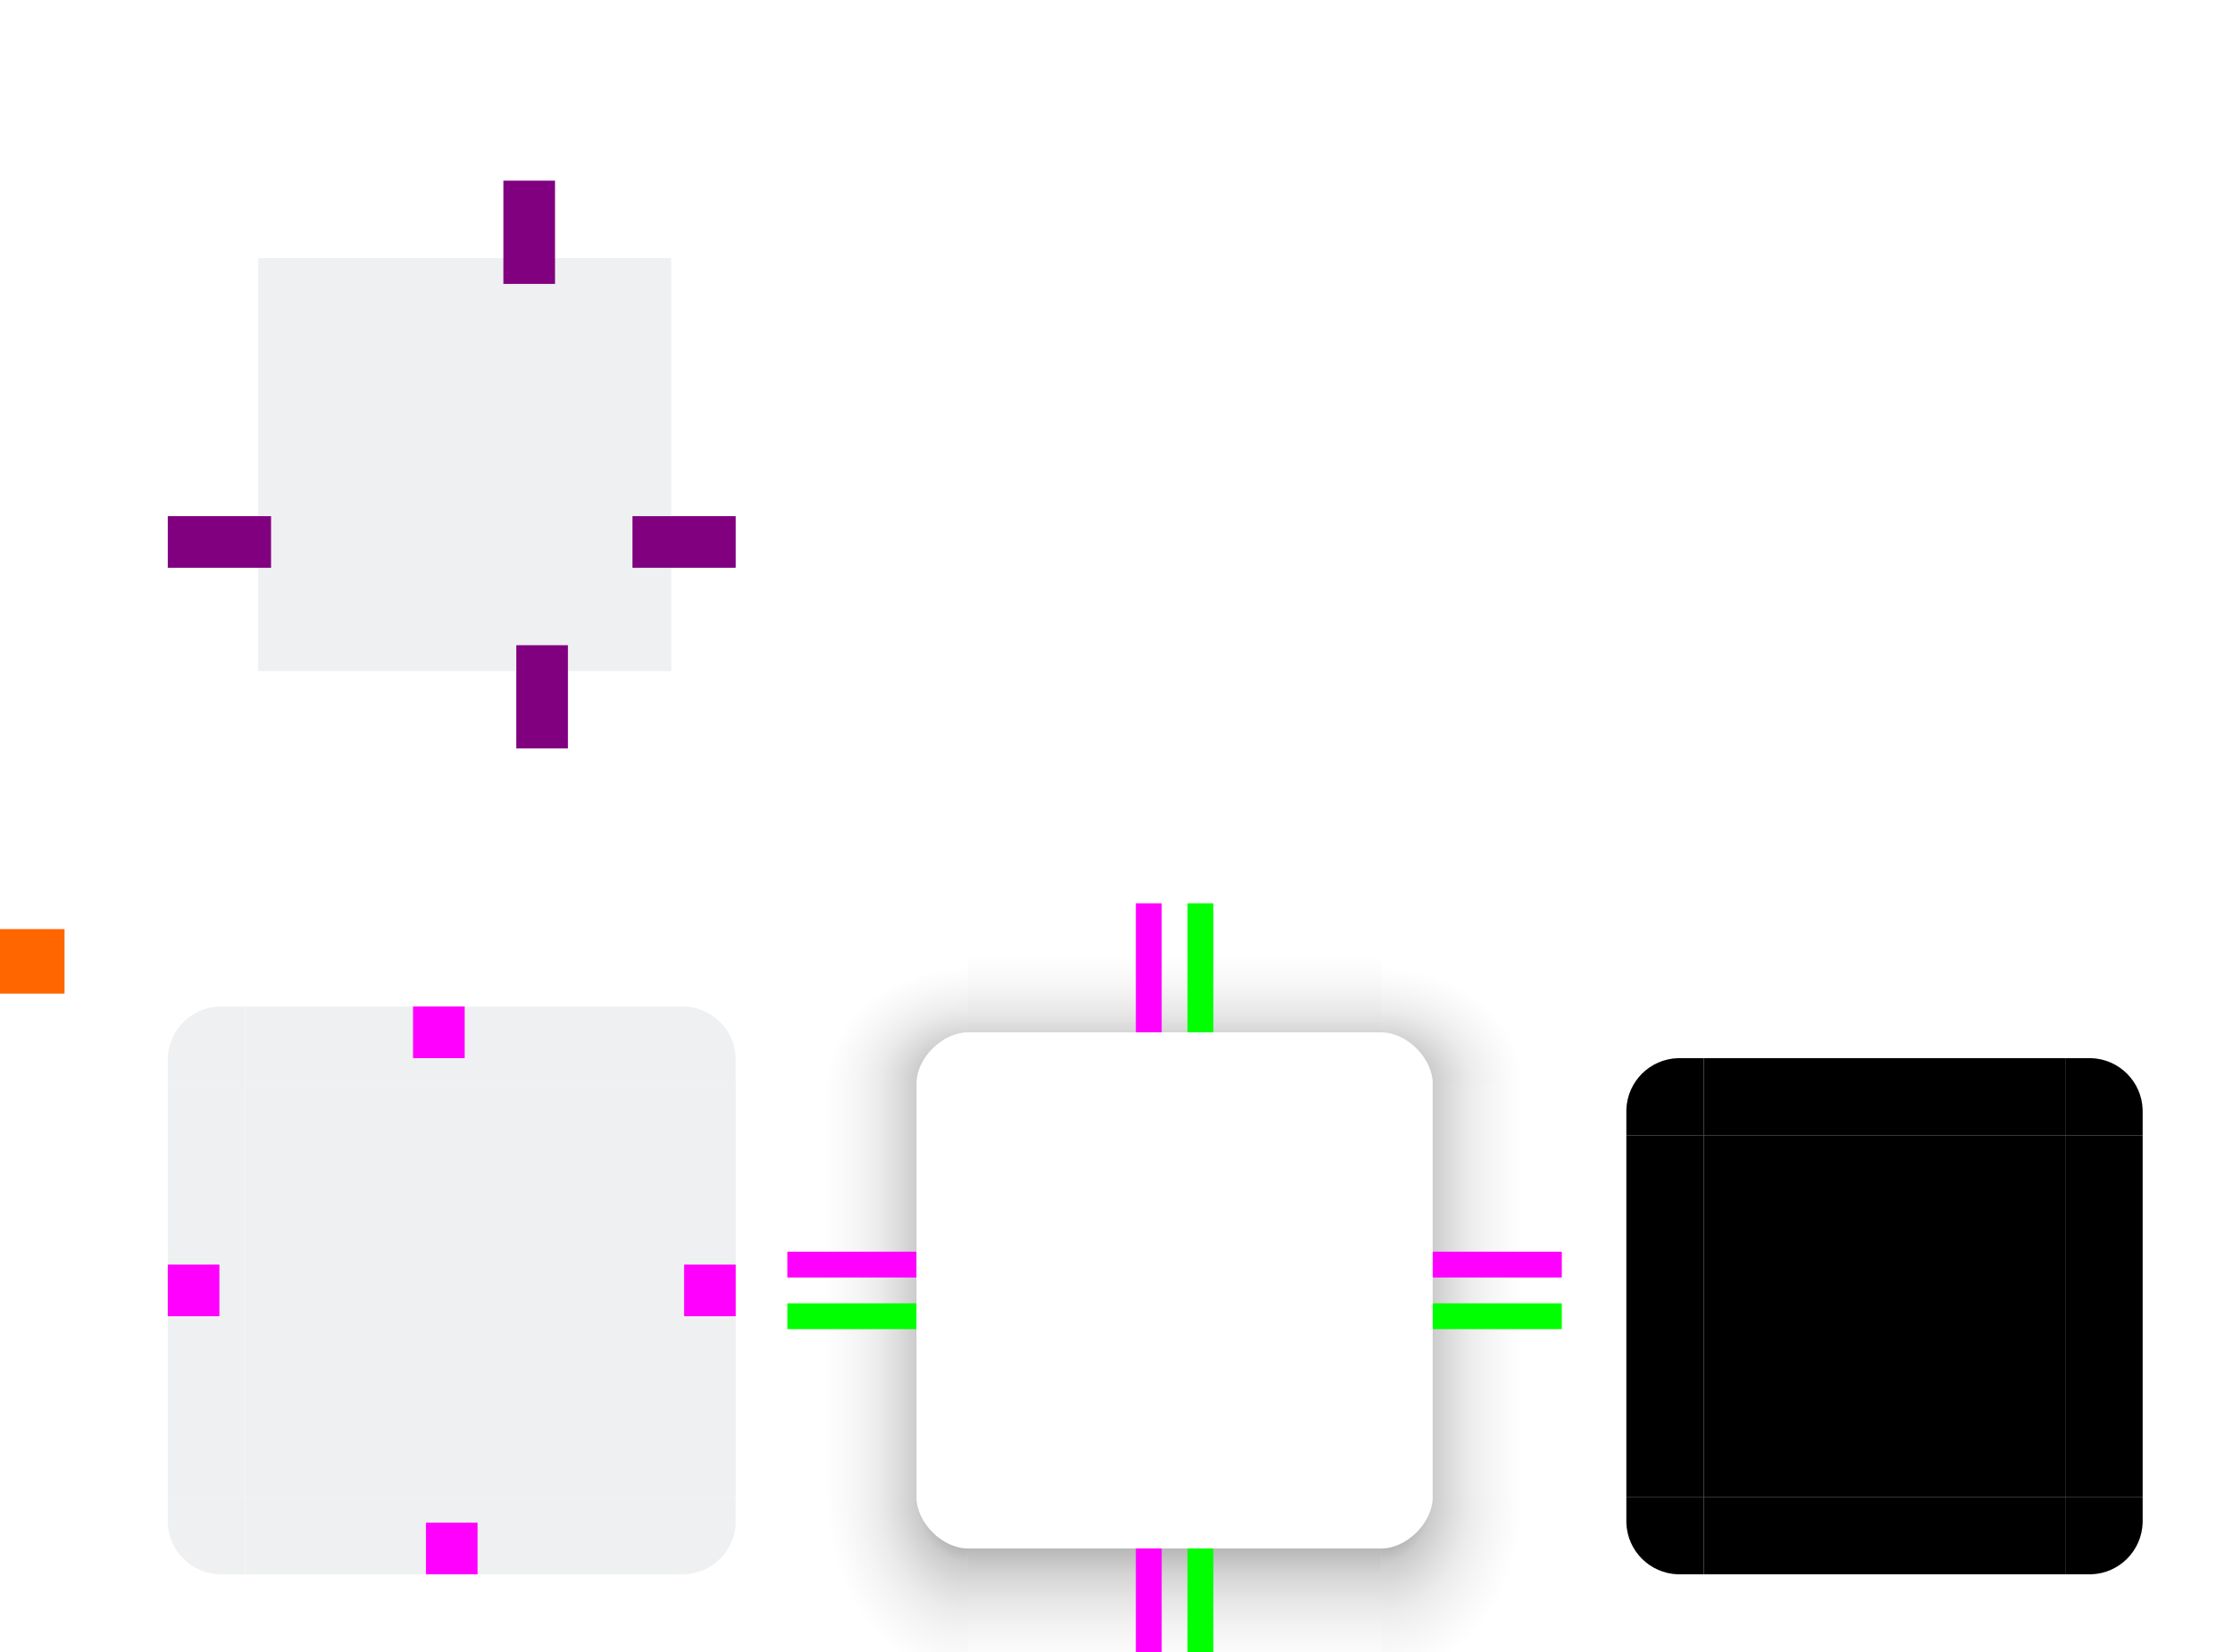
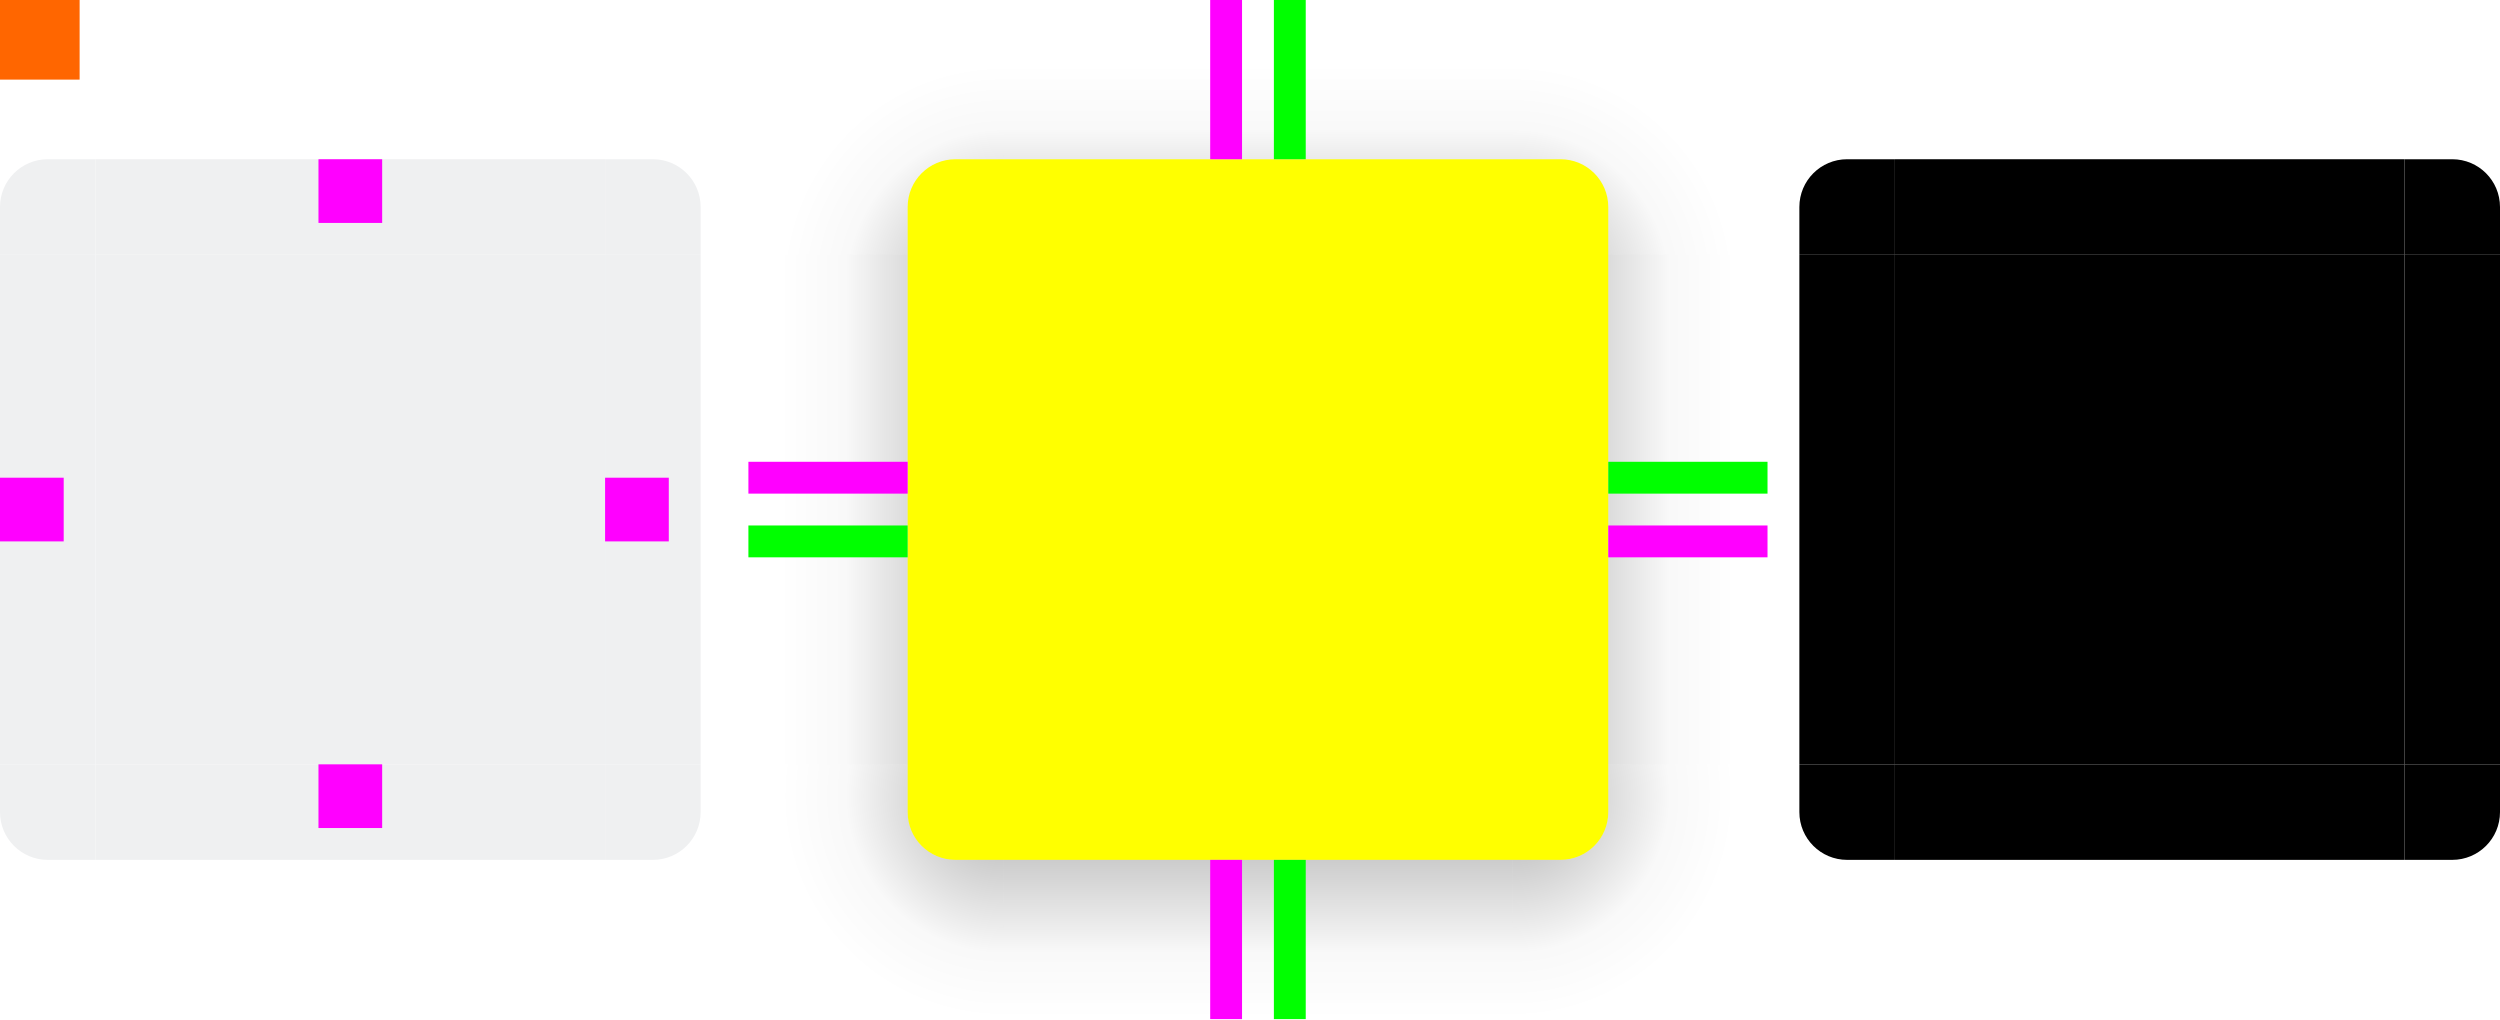
- <svg xmlns="http://www.w3.org/2000/svg" xmlns:xlink="http://www.w3.org/1999/xlink" width="173" height="128" viewBox="0 0 173 128" id="svg2" version="1.1">
-   <style type="text/css" id="current-color-scheme">
-       .ColorScheme-Text {
-         color:#31363b;
-         stop-color:#31363b;
-       }
-       .ColorScheme-Background {
-         color:#eff0f1;
-         stop-color:#eff0f1;
-       }
-       .ColorScheme-Highlight {
-         color:#3daee9;
-         stop-color:#3daee9;
-       }
-       .ColorScheme-ViewText {
-         color:#31363b;
-         stop-color:#31363b;
-       }
-       .ColorScheme-ViewBackground {
-         color:#fcfcfc;
-         stop-color:#fcfcfc;
-       }
-       .ColorScheme-ViewHover {
-         color:#93cee9;
-         stop-color:#93cee9;
-       }
-       .ColorScheme-ViewFocus{
-         color:#3daee9;
-         stop-color:#3daee9;
-       }
-       .ColorScheme-ButtonText {
-         color:#31363b;
-         stop-color:#31363b;
-       }
-       .ColorScheme-ButtonBackground {
-         color:#eff0f1;
-         stop-color:#eff0f1;
-       }
-       .ColorScheme-ButtonHover {
-         color:#93cee9;
-         stop-color:#93cee9;
-       }
-       .ColorScheme-ButtonFocus{
-         color:#3daee9;
-         stop-color:#3daee9;
-       }
-       </style>
-   <defs id="defs4">
-     <style type="text/css" id="style22">
-       .ColorScheme-Text {
-         color:#31363b;
-       }
-       .ColorScheme-Background {
-         color:#eff0f1;
-       }
-       .ColorScheme-Highlight {
-         color:#3daee9;
-       }
-       .ColorScheme-ViewText {
-         color:#31363b;
-       }
-       .ColorScheme-ViewBackground {
-         color:#fcfcfc;
-       }
-       .ColorScheme-ViewHover {
-         color:#93cee9;
-       }
-       .ColorScheme-ViewFocus{
-         color:#3daee9;
-       }
-       .ColorScheme-ButtonText {
-         color:#31363b;
-       }
-       .ColorScheme-ButtonBackground {
-         color:#eff0f1;
-       }
-       .ColorScheme-ButtonHover {
-         color:#93cee9;
-       }
-       .ColorScheme-ButtonFocus{
-         color:#3daee9;
-       }
-       </style>
-     <style id="current-color-scheme-2" type="text/css">
-       .ColorScheme-Text {
-         color:#7B7C7E;
-       }
-       .ColorScheme-Background{
-         color:#EFF0F1;
-       }
-       .ColorScheme-Highlight{
-         color:#3DAEE6;
-       }
-       .ColorScheme-ViewText {
-         color:#7B7C7E;
-       }
-       .ColorScheme-ViewBackground{
-         color:#FCFCFC;
-       }
-       .ColorScheme-ViewHover {
-         color:#3DAEE6;
-       }
-       .ColorScheme-ViewFocus{
-         color:#1E92FF;
-       }
-       .ColorScheme-ButtonText {
-         color:#7B7C7E;
-       }
-       .ColorScheme-ButtonBackground{
-         color:#EFF0F1;
-       }
-       .ColorScheme-ButtonHover {
-         color:#3DAEE6;
-       }
-       .ColorScheme-ButtonFocus{
-         color:#1E92FF;
-       }
- </style>
-     <linearGradient id="linearGradient3828-0">
-       <stop id="stop3830-7" offset="0" style="stop-color:#232629;stop-opacity:0.239" />
-       <stop style="stop-color:#1a1c1e;stop-opacity:0.239" offset="0.33" id="stop3836-9" />
-       <stop style="stop-color:#111314;stop-opacity:0.098" offset="0.66" id="stop3832-0" />
-       <stop id="stop3834-0" offset="1" style="stop-color:#000000;stop-opacity:0;" />
+ <svg xmlns="http://www.w3.org/2000/svg" xmlns:xlink="http://www.w3.org/1999/xlink" id="svg2" height="64" viewBox="0 0 157 64" width="157" version="1.1">
+   <defs id="defs15">
+     <style type="text/css" id="current-color-scheme">
+             .ColorScheme-Text {
+                 color:#232629;
+                 stop-color:#232629;
+             }
+             .ColorScheme-Background {
+                 color:#eff0f1;
+                 stop-color:#eff0f1;
+             }
+         </style>
+     <linearGradient id="shadow-side" gradientUnits="userSpaceOnUse">
+       <stop id="stop1762" offset="0" style="stop-color:#000;stop-opacity:.2" />
+       <stop id="stop1760" offset=".333" style="stop-color:#000;stop-opacity:.1" />
+       <stop id="stop1758" offset=".5" style="stop-color:#000;stop-opacity:.05" />
+       <stop id="stop1756" offset=".583" style="stop-color:#000;stop-opacity:.025" />
+       <stop id="stop1754" offset="1" style="stop-color:#000;stop-opacity:0" />
    </linearGradient>
-     <linearGradient id="linearGradient3809-3">
-       <stop id="stop3811-1" offset="0" style="stop-color:#232629;stop-opacity:0.239;" />
-       <stop style="stop-color:#111314;stop-opacity:0.098;" offset="0.5" id="stop3817-3" />
-       <stop id="stop3815-2" offset="1" style="stop-color:#000000;stop-opacity:0;" />
+     <linearGradient id="shadow-corner" gradientUnits="userSpaceOnUse">
+       <stop id="stop11958" offset="0" style="stop-color:#000;stop-opacity:1" />
+       <stop id="stop11960" offset=".286" style="stop-color:#000;stop-opacity:.2" />
+       <stop id="stop11962" offset=".524" style="stop-color:#000;stop-opacity:.1" />
+       <stop id="stop11966" offset=".643" style="stop-color:#000;stop-opacity:.05" />
+       <stop id="stop11968" offset=".702" style="stop-color:#000;stop-opacity:.025" />
+       <stop id="stop11970" offset="1" style="stop-color:#000;stop-opacity:0" />
    </linearGradient>
-     <linearGradient xlink:href="#linearGradient2457" id="linearGradient2429" gradientUnits="userSpaceOnUse" gradientTransform="matrix(4.31943,0,0,3.455571,787.6488,-766.2861)" x1="27.715" y1="195.13" x2="29.104" y2="195.13" />
-     <linearGradient id="linearGradient2457">
-       <stop style="stop-color:#000000;stop-opacity:0" offset="0" id="stop2445" />
-       <stop style="stop-color:#000000;stop-opacity:0.016" offset="0.2" id="stop2447" />
-       <stop style="stop-color:#000000;stop-opacity:0.035" offset="0.4" id="stop2449" />
-       <stop style="stop-color:#000000;stop-opacity:0.067" offset="0.6" id="stop2451" />
-       <stop style="stop-color:#000000;stop-opacity:0.102" offset="0.8" id="stop2453" />
-       <stop style="stop-color:#000000;stop-opacity:0.161" offset="1" id="stop2455" />
-     </linearGradient>
-     <linearGradient xlink:href="#linearGradient2597" id="linearGradient2477" gradientUnits="userSpaceOnUse" gradientTransform="matrix(7.559086,0,0,3.455568,-1173.363,-582.2857)" x1="27.781" y1="194.998" x2="29.104" y2="194.998" />
-     <linearGradient id="linearGradient2597">
-       <stop style="stop-color:#000000;stop-opacity:0" offset="0" id="stop2585" />
-       <stop style="stop-color:#000000;stop-opacity:0.016" offset="0.2" id="stop2587" />
-       <stop style="stop-color:#000000;stop-opacity:0.047" offset="0.4" id="stop2589" />
-       <stop style="stop-color:#000000;stop-opacity:0.098" offset="0.6" id="stop2591" />
-       <stop style="stop-color:#000000;stop-opacity:0.165" offset="0.8" id="stop2593" />
-       <stop style="stop-color:#000000;stop-opacity:0.282" offset="1" id="stop2595" />
-     </linearGradient>
-     <linearGradient xlink:href="#linearGradient2407" id="linearGradient2425" gradientUnits="userSpaceOnUse" gradientTransform="matrix(5.399308,0,0,3.455566,-269.1425,-1607.648)" x1="27.808" y1="195.13" x2="29.104" y2="195.13" />
-     <linearGradient id="linearGradient2407">
-       <stop style="stop-color:#000000;stop-opacity:0" offset="0" id="stop2403" />
-       <stop style="stop-color:#000000;stop-opacity:0.02" offset="0.2" id="stop2417" />
-       <stop style="stop-color:#000000;stop-opacity:0.043" offset="0.4" id="stop2415" />
-       <stop style="stop-color:#000000;stop-opacity:0.078" offset="0.6" id="stop2413" />
-       <stop style="stop-color:#000000;stop-opacity:0.133" offset="0.8" id="stop2411" />
-       <stop style="stop-color:#000000;stop-opacity:0.2" offset="1" id="stop2405" />
-     </linearGradient>
-     <linearGradient xlink:href="#linearGradient2407" id="linearGradient2409" x1="27.781" y1="194.998" x2="29.104" y2="194.998" gradientUnits="userSpaceOnUse" gradientTransform="matrix(5.399332,0,0,3.455558,-85.14303,259.0784)" />
-     <radialGradient xlink:href="#linearGradient2559" id="radialGradient2563" gradientUnits="userSpaceOnUse" gradientTransform="matrix(1.415953e-7,10.58267,-8.314997,4.9244435e-6,1702.127,626.4281)" cx="30.515" cy="191.717" fx="30.515" fy="191.717" r="1.323" />
-     <linearGradient id="linearGradient2559">
-       <stop style="stop-color:#000000;stop-opacity:0.604" offset="0" id="stop2545" />
-       <stop style="stop-color:#000000;stop-opacity:0.2" offset="0.365" id="stop2547" />
-       <stop style="stop-color:#000000;stop-opacity:0.133" offset="0.496" id="stop2549" />
-       <stop style="stop-color:#000000;stop-opacity:0.078" offset="0.626" id="stop2551" />
-       <stop style="stop-color:#000000;stop-opacity:0.043" offset="0.76" id="stop2553" />
-       <stop style="stop-color:#000000;stop-opacity:0.02" offset="0.88" id="stop2555" />
-       <stop style="stop-color:#000000;stop-opacity:0;" offset="1" id="stop2557" />
-     </linearGradient>
-     <radialGradient xlink:href="#linearGradient2559" id="radialGradient1237" gradientUnits="userSpaceOnUse" gradientTransform="matrix(-1.415953e-7,10.58267,8.314997,4.9244435e-6,-1518.127,626.4282)" cx="30.515" cy="191.717" fx="30.515" fy="191.717" r="1.323" />
-     <radialGradient xlink:href="#linearGradient2559" id="radialGradient1241" gradientUnits="userSpaceOnUse" gradientTransform="matrix(-3.0136119e-5,-6.803094,8.314997,-3.9925258e-5,-1518.126,1124.968)" cx="30.515" cy="191.717" fx="30.515" fy="191.717" r="1.323" />
-     <radialGradient xlink:href="#linearGradient2559" id="radialGradient1301" gradientUnits="userSpaceOnUse" gradientTransform="matrix(3.0136119e-5,-6.803094,-8.314997,-3.9925258e-5,1702.126,1124.968)" cx="30.515" cy="191.717" fx="30.515" fy="191.717" r="1.323" />
+     <linearGradient xlink:href="#shadow-side" id="linearGradient1734" gradientUnits="userSpaceOnUse" x1="16" y1="6" x2="16" y2="16" />
+     <linearGradient xlink:href="#shadow-side" id="linearGradient1984" gradientUnits="userSpaceOnUse" x1="12" y1="16" x2="2" y2="16" />
+     <linearGradient xlink:href="#shadow-side" id="linearGradient4945" gradientUnits="userSpaceOnUse" x1="16" y1="14" x2="16" y2="4" />
+     <linearGradient xlink:href="#shadow-side" id="linearGradient8667" gradientUnits="userSpaceOnUse" x1="4" y1="16" x2="14" y2="16" />
+     <radialGradient xlink:href="#shadow-corner" id="radialGradient3268" cx="95" cy="50" fx="95" fy="50" r="6.5" gradientUnits="userSpaceOnUse" gradientTransform="matrix(0,2.153846,-2.153846,0,107.6923,-202.6154)" />
+     <radialGradient xlink:href="#shadow-corner" id="radialGradient3268-4" cx="95" cy="50" fx="95" fy="50" r="6.5" gradientUnits="userSpaceOnUse" gradientTransform="matrix(0,2.153846,-2.153846,0,107.6923,-202.6154)" />
+     <radialGradient xlink:href="#shadow-corner" id="radialGradient3268-6" cx="93.143" cy="50" fx="93.143" fy="50" r="6.5" gradientUnits="userSpaceOnUse" gradientTransform="matrix(0,2.153846,-2.153846,0,107.6923,-202.6154)" />
+     <radialGradient xlink:href="#shadow-corner" id="radialGradient3268-6-6" cx="93.143" cy="50" fx="93.143" fy="50" r="6.5" gradientUnits="userSpaceOnUse" gradientTransform="matrix(0,2.153846,-2.153846,0,107.6923,-202.6154)" />
  </defs>
-   <g id="layer1" transform="translate(0,-832.3622)">
-     <rect style="opacity:1;fill:currentColor;fill-opacity:1;stroke:none" id="thick-center" width="32" height="32" x="20" y="852.362" class="ColorScheme-Background" />
-     <rect style="opacity:1;fill:#ff6600;fill-opacity:1;stroke:none" id="hint-tile-center" width="5" height="5" x="0" y="904.362" />
-     <g id="top">
-       <rect y="-51" x="-916.362" height="32" width="6" id="rect4152" style="opacity:1;fill:currentColor;fill-opacity:1;stroke:none" transform="matrix(0,-1,-1,0,0,0)" class="ColorScheme-Background" />
-     </g>
-     <g id="bottom">
-       <rect transform="rotate(90)" style="opacity:1;fill:currentColor;fill-opacity:1;stroke:none" id="rect4148" width="6" height="32" x="948.362" y="-51" class="ColorScheme-Background" />
-     </g>
-     <g id="left">
-       <rect transform="scale(-1,1)" style="opacity:1;fill:currentColor;fill-opacity:1;stroke:none" id="rect4144" width="6" height="32" x="-19" y="916.362" class="ColorScheme-Background" />
-     </g>
-     <g id="right">
-       <rect y="916.362" x="51" height="32" width="6" id="rect4140" style="opacity:1;fill:currentColor;fill-opacity:1;stroke:none" class="ColorScheme-Background" />
-     </g>
-     <g id="center">
-       <rect y="916.362" x="19" height="32" width="32" id="rect4401" style="opacity:1;fill:none;fill-opacity:1;stroke:none" />
-       <rect style="opacity:1;fill:currentColor;fill-opacity:1;stroke:none" id="rect4138" width="32" height="32" x="19" y="916.362" class="ColorScheme-Background" />
-     </g>
-     <rect style="fill:#ff00ff;fill-opacity:1;stroke:none;stroke-width:0.816" id="hint-top-margin" width="4" height="4" x="32" y="910.362" />
-     <rect y="950.362" x="33" height="4" width="4" id="hint-bottom-margin" style="fill:#ff00ff;fill-opacity:1;stroke:none;stroke-width:0.816" />
-     <rect y="-57" x="930.362" height="4" width="4" id="hint-right-margin" style="fill:#ff00ff;fill-opacity:1;stroke:none;stroke-width:0.816" transform="rotate(90)" />
-     <rect style="fill:#ff00ff;fill-opacity:1;stroke:none;stroke-width:0.816" id="hint-left-margin" width="4" height="4" x="930.362" y="-17" transform="rotate(90)" />
-     <rect style="fill:#00ff00;fill-opacity:1;stroke:none" id="hint-top-inset" width="4" height="1e-06" x="33" y="904.362" />
-     <rect y="954.362" x="33" height="1e-06" width="4" id="hint-bottom-inset" style="fill:#00ff00;fill-opacity:1;stroke:none" />
-     <rect style="fill:#00ff00;fill-opacity:1;stroke:none" id="hint-left-inset" width="4" height="1e-06" x="930.362" y="-13" transform="rotate(90)" />
-     <text id="text4270" y="134.595" x="195.142" style="font-style:normal;font-variant:normal;font-weight:bold;font-stretch:normal;font-size:14px;line-height:125%;font-family:'Gill Sans';text-align:justify;writing-mode:lr-tb;text-anchor:start;fill:#000000;fill-opacity:1;stroke:none" xml:space="preserve" />
-     <g style="opacity:0.979" transform="matrix(-0.75,0,0,0.75,130.3076,670.8414)" id="g3041" />
-     <rect y="914.362" x="132" height="6" width="28" style="opacity:1;fill:#000000;fill-opacity:1;stroke:none;stroke-width:0.928;stroke-linecap:round;stroke-linejoin:round;stroke-miterlimit:4;stroke-dasharray:none;stroke-dashoffset:0;stroke-opacity:1;paint-order:normal" id="mask-top" />
-     <rect y="920.362" x="132" height="28" width="28" style="opacity:1;fill:#000000;fill-opacity:1;stroke:none;stroke-width:2.005;stroke-linecap:round;stroke-linejoin:round;stroke-miterlimit:4;stroke-dasharray:none;stroke-dashoffset:0;stroke-opacity:1;paint-order:normal" id="mask-center" />
-     <rect transform="scale(1,-1)" y="-954.362" x="132" height="6" width="28" style="opacity:1;fill:#000000;fill-opacity:1;stroke:none;stroke-width:0.928;stroke-linecap:round;stroke-linejoin:round;stroke-miterlimit:4;stroke-dasharray:none;stroke-dashoffset:0;stroke-opacity:1;paint-order:normal" id="mask-bottom" />
-     <rect transform="rotate(90)" y="-132" x="920.362" height="6" width="28" style="opacity:1;fill:#000000;fill-opacity:1;stroke:none;stroke-width:0.928;stroke-linecap:round;stroke-linejoin:round;stroke-miterlimit:4;stroke-dasharray:none;stroke-dashoffset:0;stroke-opacity:1;paint-order:normal" id="mask-left" />
-     <rect transform="rotate(90)" y="-166" x="920.362" height="6" width="28" style="opacity:1;fill:#000000;fill-opacity:1;stroke:none;stroke-width:0.928;stroke-linecap:round;stroke-linejoin:round;stroke-miterlimit:4;stroke-dasharray:none;stroke-dashoffset:0;stroke-opacity:1;paint-order:normal" id="mask-right" />
-     <path class="ColorScheme-Background" style="opacity:1;fill:currentColor;stroke-width:2" d="m 17,910.362 c -2.183,0.067 -3.933,1.817 -4,4 v 2 h 6 v -6 z" id="topleft" />
-     <path id="topright" d="m 57,914.362 c -0.067,-2.183 -1.817,-3.933 -4,-4 h -2 v 6 h 6 z" style="opacity:1;fill:currentColor;stroke-width:2" class="ColorScheme-Background" />
-     <path class="ColorScheme-Background" style="opacity:1;fill:currentColor;stroke-width:2" d="m 53,954.362 c 2.183,-0.067 3.933,-1.817 4,-4 v -2 h -6 v 6 z" id="bottomright" />
-     <path id="bottomleft" d="m 13,950.362 c 0.067,2.183 1.817,3.933 4,4 h 2 v -6 h -6 z" style="opacity:1;fill:currentColor;stroke-width:2" class="ColorScheme-Background" />
-     <path style="opacity:1;fill:#000000;fill-opacity:1;stroke-width:2" d="m 126,950.362 c 0.067,2.183 1.817,3.933 4,4 h 2 v -6 h -6 z" id="mask-bottomleft" />
-     <path id="mask-bottomright" d="m 162,954.362 c 2.183,-0.067 3.933,-1.817 4,-4 v -2 h -6 v 6 z" style="opacity:1;fill:#000000;fill-opacity:1;stroke-width:2" />
-     <path style="opacity:1;fill:#000000;fill-opacity:1;stroke-width:2" d="m 166,918.362 c -0.067,-2.183 -1.817,-3.933 -4,-4 h -2 v 6 h 6 z" id="mask-topright" />
-     <path id="mask-topleft" d="m 130,914.362 c -2.183,0.067 -3.933,1.817 -4,4 v 2 h 6 v -6 z" style="opacity:1;fill:#000000;fill-opacity:1;stroke-width:2" />
-     <rect transform="rotate(90)" style="fill:#800080;fill-opacity:1;stroke:none;stroke-width:1.155" id="thick-hint-right-margin" width="4" height="8" x="872.362" y="-57" />
-     <rect transform="rotate(90)" y="-21" x="872.362" height="8" width="4" id="thick-hint-left-margin" style="fill:#800080;fill-opacity:1;stroke:none;stroke-width:1.155" />
-     <rect y="846.362" x="39" height="8" width="4" id="thick-hint-top-margin" style="fill:#800080;fill-opacity:1;stroke:none;stroke-width:1.155" />
-     <rect style="fill:#800080;fill-opacity:1;stroke:none;stroke-width:1.155" id="thick-hint-bottom-margin" width="4" height="8" x="40" y="882.362" />
-     <g id="g2554" transform="translate(-1,-0.9999786)">
-       <g id="shadow-center" transform="translate(56.93931,1)">
-         <rect style="opacity:1;fill:none;fill-opacity:1;stroke:none" id="rect4908" width="32" height="32" x="19" y="916.362" />
-         <rect y="916.362" x="19" height="32" width="32" id="rect4910" style="opacity:1;fill:none;fill-opacity:1;stroke:none" />
-       </g>
-       <rect style="fill:url(#linearGradient2429);fill-opacity:1;stroke-width:1.024;stroke-linecap:round;stroke-linejoin:bevel" id="shadow-top" width="10" height="32" x="903.362" y="-108" ry="0" transform="rotate(90)" />
-       <rect y="903.362" x="89" height="10" width="2" id="shadow-hint-top-margin" style="fill:#ff00ff;fill-opacity:1;stroke:none;stroke-width:0.823" />
-       <rect style="fill:url(#linearGradient2477);fill-opacity:1;stroke-width:1.354;stroke-linecap:round;stroke-linejoin:bevel" id="shadow-bottom" width="10" height="32" x="-963.362" y="76" ry="0" transform="rotate(-90)" />
-       <rect style="fill:#ff00ff;fill-opacity:1;stroke:none;stroke-width:0.816" id="shadow-hint-bottom-margin" width="2" height="10" x="89" y="953.362" />
-       <rect style="fill:url(#linearGradient2425);fill-opacity:1;stroke-width:1.145;stroke-linecap:round;stroke-linejoin:bevel" id="shadow-right" width="10" height="32" x="-122" y="-949.362" ry="0" transform="scale(-1)" />
-       <rect transform="rotate(90)" style="fill:#ff00ff;fill-opacity:1;stroke:none;stroke-width:0.816" id="shadow-hint-right-margin" width="2" height="10" x="930.362" y="-122" />
-       <rect style="fill:url(#linearGradient2409);fill-opacity:1;stroke-width:1.145;stroke-linecap:round;stroke-linejoin:bevel" id="shadow-left" width="10" height="32" x="62" y="917.362" ry="0" />
-       <rect transform="rotate(90)" y="-72" x="930.362" height="10" width="2" id="shadow-hint-left-margin" style="fill:#ff00ff;fill-opacity:1;stroke:none;stroke-width:0.816" />
-       <rect y="903.362" x="93" height="10" width="2" id="shadow-hint-top-inset" style="fill:#00ff00;fill-opacity:1;stroke:none;stroke-width:0.816" />
-       <rect style="fill:#00ff00;fill-opacity:1;stroke:none;stroke-width:0.816" id="shadow-hint-bottom-inset" width="2" height="10" x="93" y="953.362" />
-       <rect transform="rotate(90)" style="fill:#00ff00;fill-opacity:1;stroke:none;stroke-width:0.817" id="shadow-hint-right-inset" width="2" height="10" x="934.362" y="-122" />
-       <rect transform="rotate(90)" y="-72" x="934.362" height="10" width="2" id="shadow-hint-left-inset" style="fill:#00ff00;fill-opacity:1;stroke:none;stroke-width:0.817" />
-       <path style="fill:url(#radialGradient2563);fill-opacity:1;stroke:none;stroke-width:1.25px;stroke-linecap:butt;stroke-linejoin:miter;stroke-opacity:1" d="m 112,949.362 c 0,2 -2,4 -4,4 v 10 c 6.89,0 14,-7.147 14,-14 z" id="shadow-bottomright" />
-       <path style="fill:url(#radialGradient1237);fill-opacity:1;stroke:none;stroke-width:1.25px;stroke-linecap:butt;stroke-linejoin:miter;stroke-opacity:1" d="m 72,949.362 c 0,2 2,4 4,4 v 10 c -6.89,0 -14,-7.147 -14,-14 z" id="shadow-bottomleft" />
-       <path style="fill:url(#radialGradient1241);fill-opacity:1;stroke:none;stroke-width:1.25px;stroke-linecap:butt;stroke-linejoin:miter;stroke-opacity:1" d="m 72,917.362 c 0,-2 2,-4 4,-4 v -10 c -6.89,0 -14,7.147 -14,14 z" id="shadow-topleft" />
-       <path style="fill:url(#radialGradient1301);fill-opacity:1;stroke:none;stroke-width:1.25px;stroke-linecap:butt;stroke-linejoin:miter;stroke-opacity:1" d="m 112,917.362 c 0,-2 -2,-4 -4,-4 V 903.362 c 6.89,0 14,7.147 14,14 z" id="shadow-topright" />
-       <rect y="-63" x="930.362" height="1e-06" width="4" id="hint-right-inset" style="fill:#00ff00;fill-opacity:1;stroke:none" transform="rotate(90)" />
-       <rect y="-60" x="931.362" height="1e-06" width="4" id="hint-right-inset-3" style="fill:#00ff00;fill-opacity:1;stroke:none" transform="rotate(90)" />
-     </g>
+   <rect id="hint-tile-center" height="5" style="fill:#ff6600" width="5" x="0" y="0" />
+   <g id="top" transform="translate(6,10)">
+     <rect id="rect4152" height="6" style="opacity:1;fill:currentColor" class="ColorScheme-Background" width="32" x="0" y="0" />
  </g>
+   <g id="bottom" transform="translate(6,48)">
+     <rect id="rect4148" height="6" style="opacity:1;fill:currentColor" class="ColorScheme-Background" width="32" x="0" y="0" />
+   </g>
+   <g id="left" transform="translate(0,16)">
+     <rect id="rect4144" height="32" style="opacity:1;fill:currentColor" class="ColorScheme-Background" width="6" x="0" y="0" />
+   </g>
+   <g id="right" transform="translate(38,16)">
+     <rect id="rect4140" height="32" style="opacity:1;fill:currentColor" class="ColorScheme-Background" width="6" x="0" y="0" />
+   </g>
+   <g id="center" transform="translate(6,16)">
+     <rect id="rect4138" height="32" style="opacity:1;fill:currentColor" class="ColorScheme-Background" width="32" x="0" y="0" />
+   </g>
+   <g id="topleft" transform="translate(0,10)">
+     <path d="M 3,0 C 1.343,0 0,1.343 0,3 V 6 H 6 V 0 Z" style="opacity:1;fill:currentColor" class="ColorScheme-Background" id="path3115" />
+   </g>
+   <g id="topright" transform="translate(38,10)">
+     <path d="M 0,0 V 6 H 6 V 3 C 6,1.343 4.657,0 3,0 Z" style="opacity:1;fill:currentColor" class="ColorScheme-Background" id="path3118" />
+   </g>
+   <g id="bottomleft" transform="translate(0,48)">
+     <path d="M 3,6 H 6 V 0 H 0 v 3 c 0,1.657 1.343,3 3,3 z" style="opacity:1;fill:currentColor" class="ColorScheme-Background" id="path3124" />
+   </g>
+   <g id="bottomright" transform="translate(38,48)">
+     <path d="M 3,6 H 0 V 0 H 6 V 3 C 6,4.657 4.657,6 3,6 Z" style="opacity:1;fill:currentColor" class="ColorScheme-Background" id="path3121" />
+   </g>
+   <rect id="hint-top-margin" height="4" style="fill:#ff00ff;stroke-width:1" width="4" x="20" y="10" />
+   <rect id="hint-bottom-margin" height="4" style="fill:#ff00ff;stroke-width:1" width="4" x="20" y="48" />
+   <rect id="hint-right-margin" height="4" style="fill:#ff00ff;stroke-width:1" width="4" x="38" y="30" />
+   <rect id="hint-left-margin" height="4" style="fill:#ff00ff;stroke-width:1" width="4" x="0" y="30" />
+   <rect id="hint-top-inset" height="9.99999993923e-09" style="fill:#00ff00" width="4" x="20" y="10" />
+   <rect id="hint-bottom-inset" height="9.99999993923e-09" style="fill:#00ff00" width="4" x="20" y="54" />
+   <rect id="hint-left-inset" height="4" style="fill:#00ff00" width="9.99999993923e-09" x="0" y="30" />
+   <rect id="hint-right-inset" height="4" style="fill:#00ff00" width="9.99999993923e-09" x="44" y="30" />
+   <rect id="mask-top" height="6" width="32" x="119" y="10" />
+   <rect id="mask-center" height="32" width="32" x="119" y="16" />
+   <rect id="mask-bottom" height="6" transform="scale(1,-1)" width="32" x="119" y="-54" />
+   <rect id="mask-left" height="32" width="6" x="113" y="16" />
+   <rect id="mask-right" height="32" width="6" x="151" y="16" />
+   <path id="mask-topleft" d="m 116,10 c -1.657,0 -3,1.343 -3,3 v 3 h 6 v -6 z" />
+   <path id="mask-topright" d="m 151,10 v 6 h 6 v -3 c 0,-1.657 -1.343,-3 -3,-3 z" />
+   <path id="mask-bottomleft" d="m 116,54 h 3 v -6 h -6 v 3 c 0,1.657 1.343,3 3,3 z" />
+   <path id="mask-bottomright" d="m 154,54 h -3 v -6 h 6 v 3 c 0,1.657 -1.343,3 -3,3 z" />
+   <rect id="rect30894" height="44" rx="3" style="fill:#ffff00;fill-rule:evenodd" width="44" x="57" y="10" ry="3" />
+   <g id="shadow-center" transform="translate(63,16)">
+     <rect id="rect4908" height="32" style="opacity:0.001;fill-opacity:0.001" width="32" x="0" y="0" />
+   </g>
+   <g id="shadow-top" transform="translate(63)">
+     <rect id="st" height="10" width="32" style="fill:url(#linearGradient4945);fill-opacity:1" x="0" y="0" />
+     <rect id="rect1546" height="6" style="opacity:0.001;fill:#000000;fill-opacity:0.004;fill-rule:evenodd" width="32" y="10" x="0" />
+   </g>
+   <g id="shadow-bottom" transform="translate(63,48)">
+     <rect id="rect1546-6" height="6" style="opacity:0.001;fill:#000000;fill-opacity:0.004;fill-rule:evenodd" width="32" x="0" y="0" />
+     <rect id="sb" height="10" width="32" y="6" style="fill:url(#linearGradient1734);fill-opacity:1" x="0" />
+   </g>
+   <g id="shadow-left" transform="translate(47,16)">
+     <rect id="sl" height="32" width="10" style="fill:url(#linearGradient1984);fill-opacity:1" x="0" y="0" />
+     <rect id="rect1546-3-7" height="32" style="opacity:0.001;fill:#000000;fill-opacity:0.004;fill-rule:evenodd" width="6" x="10" y="0" />
+   </g>
+   <g id="shadow-right" transform="translate(95,16)">
+     <rect id="rect1546-3" height="32" style="opacity:0.001;fill:#000000;fill-opacity:0.004;fill-rule:evenodd" width="6" x="0" y="0" />
+     <rect id="sr" height="32" width="10" x="6" style="fill:url(#linearGradient8667);fill-opacity:1" y="0" />
+   </g>
+   <rect id="shadow-hint-top-margin" height="10" style="fill:#ff00ff" width="2" x="76" y="0" />
+   <rect id="shadow-hint-bottom-margin" height="10" style="fill:#ff00ff" width="2" x="76" y="54" />
+   <rect id="shadow-hint-right-margin" height="2" style="fill:#ff00ff" width="10" x="101" y="33" />
+   <rect id="shadow-hint-left-margin" height="2" style="fill:#ff00ff" width="10" x="47" y="29" />
+   <rect id="shadow-hint-top-inset" height="10" style="fill:#00ff00" width="2" x="80" y="0" />
+   <rect id="shadow-hint-bottom-inset" height="10" style="fill:#00ff00" width="2" x="80" y="54" />
+   <rect id="shadow-hint-right-inset" height="2" style="fill:#00ff00" width="10" x="101" y="29" />
+   <rect id="shadow-hint-left-inset" height="2" style="fill:#00ff00" width="10" x="47" y="33" />
+   <g id="shadow-bottomright" transform="translate(95,48)">
+     <path d="M 3,6 H 0 V 0 H 6 V 3 C 6,4.657 4.657,6 3,6 Z" style="fill:#000000;fill-opacity:0.004;opacity:0.001" id="path95" />
+     <path id="path2368" style="fill:url(#radialGradient3268);fill-opacity:1;fill-rule:evenodd;stroke-width:1" d="M 6,0 V 3 C 6,4.657 4.657,6 3,6 H 0 V 16 H 3 A 13,13 0 0 0 16,3 V 0 Z" />
+   </g>
+   <g id="shadow-bottomright-9" transform="translate(95,48)" />
+   <g id="shadow-bottomleft" transform="matrix(-1,0,0,1,63,48)">
+     <path d="M 3,6 H 0 V 0 H 6 V 3 C 6,4.657 4.657,6 3,6 Z" style="opacity:0.001;fill:#000000;fill-opacity:0.004" id="path95-1" />
+     <path id="path2368-0" style="fill:url(#radialGradient3268-4);fill-opacity:1;fill-rule:evenodd;stroke-width:1" d="M 6,0 V 3 C 6,4.657 4.657,6 3,6 H 0 V 16 H 3 C 10.18,16 16,10.18 16,3 V 0 Z" />
+   </g>
+   <g id="shadow-topright" transform="matrix(1,0,0,-1,95,16)">
+     <path d="M 3,6 H 0 V 0 H 6 V 3 C 6,4.657 4.657,6 3,6 Z" style="opacity:0.001;fill:#000000;fill-opacity:0.004" id="path95-4" />
+     <path id="path2368-7" style="fill:url(#radialGradient3268-6);fill-opacity:1;fill-rule:evenodd;stroke-width:1" d="M 6,0 V 3 C 6,4.657 4.657,6 3,6 H 0 V 16 H 3 C 10.18,16 16,10.18 16,3 V 0 Z" />
+   </g>
+   <g id="shadow-topleft" transform="rotate(180,31.5,8)">
+     <path d="M 3,6 H 0 V 0 H 6 V 3 C 6,4.657 4.657,6 3,6 Z" style="opacity:0.001;fill:#000000;fill-opacity:0.004" id="path95-4-2" />
+     <path id="path2368-7-5" style="fill:url(#radialGradient3268-6-6);fill-opacity:1;fill-rule:evenodd;stroke-width:1" d="M 6,0 V 3 C 6,4.657 4.657,6 3,6 H 0 V 16 H 3 A 13,13 0 0 0 16,3 V 0 Z" />
+   </g>
+   <rect style="color:#eff0f1;fill:currentColor;fill-opacity:1;stroke:none;stop-color:#eff0f1" id="thick-center" width="32" height="32" x="19" y="75" class="ColorScheme-Background" />
+   <rect transform="rotate(90)" style="fill:#800080;fill-opacity:1;stroke:none;stroke-width:1.155" id="thick-hint-right-margin" width="4" height="8" x="95" y="-56" />
+   <rect transform="rotate(90)" y="-20" x="95" height="8" width="4" id="thick-hint-left-margin" style="fill:#800080;fill-opacity:1;stroke:none;stroke-width:1.155" />
+   <rect y="69" x="38" height="8" width="4" id="thick-hint-top-margin" style="fill:#800080;fill-opacity:1;stroke:none;stroke-width:1.155" />
+   <rect style="fill:#800080;fill-opacity:1;stroke:none;stroke-width:1.155" id="thick-hint-bottom-margin" width="4" height="8" x="39" y="105" />
</svg>
